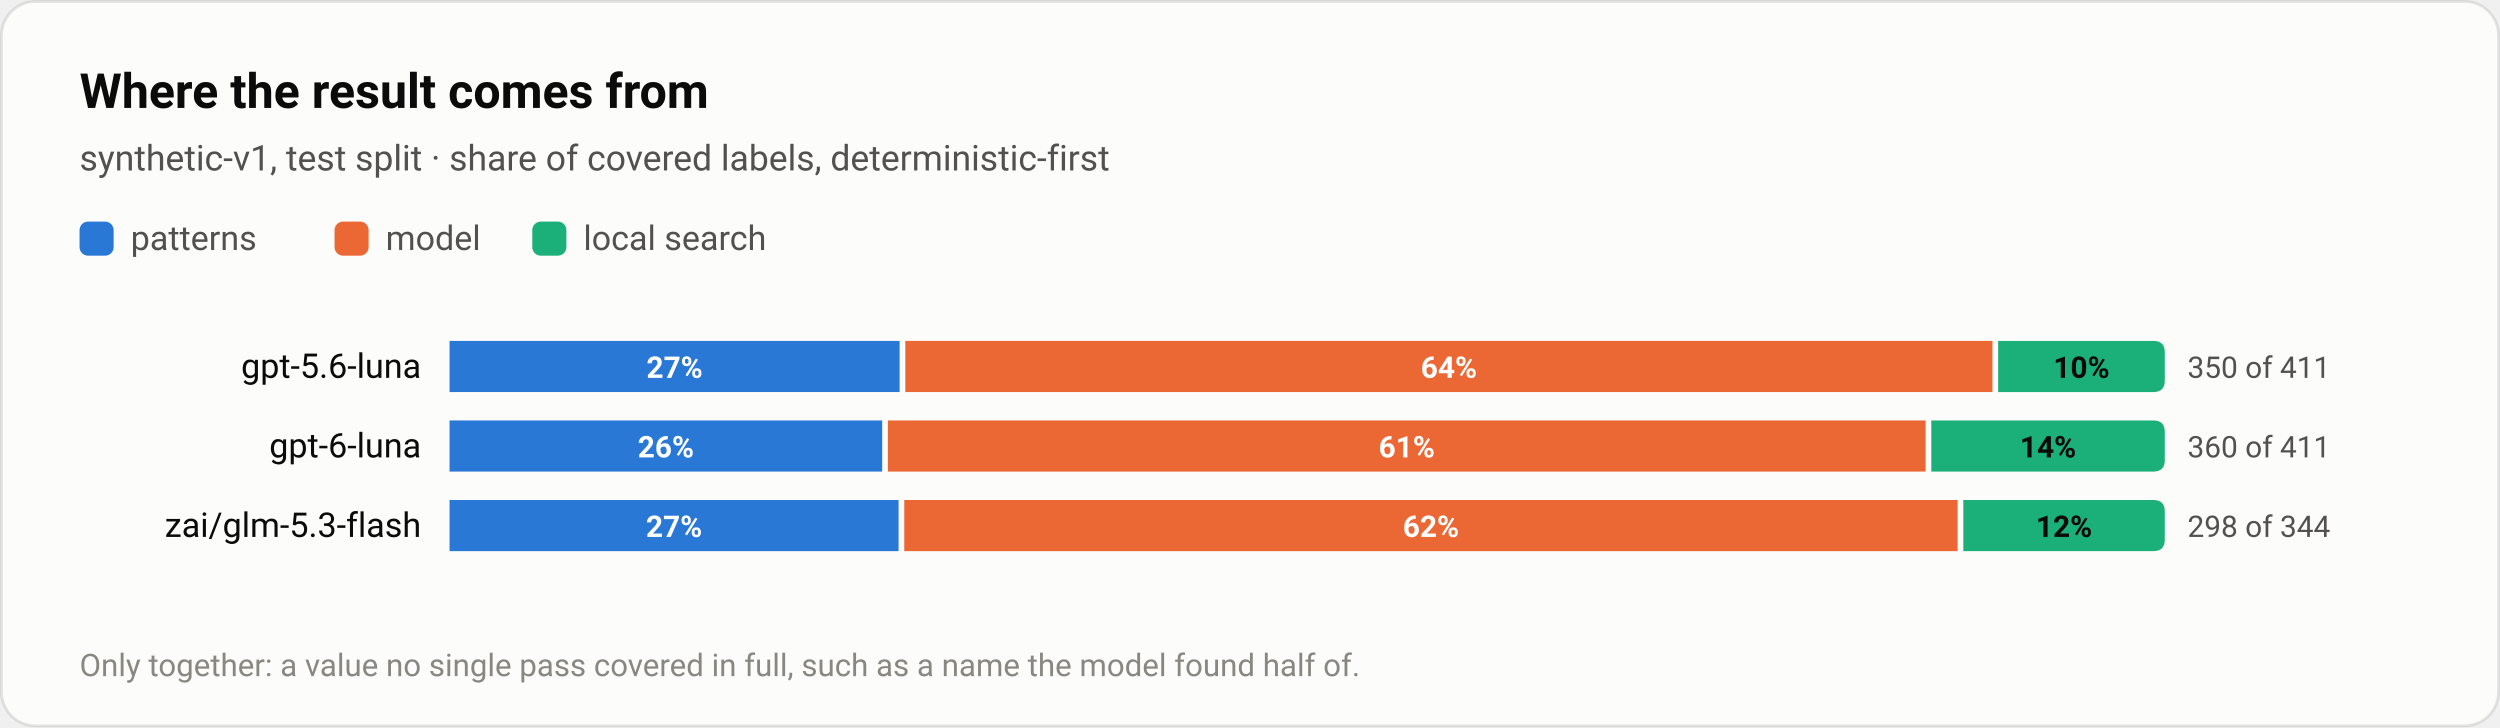
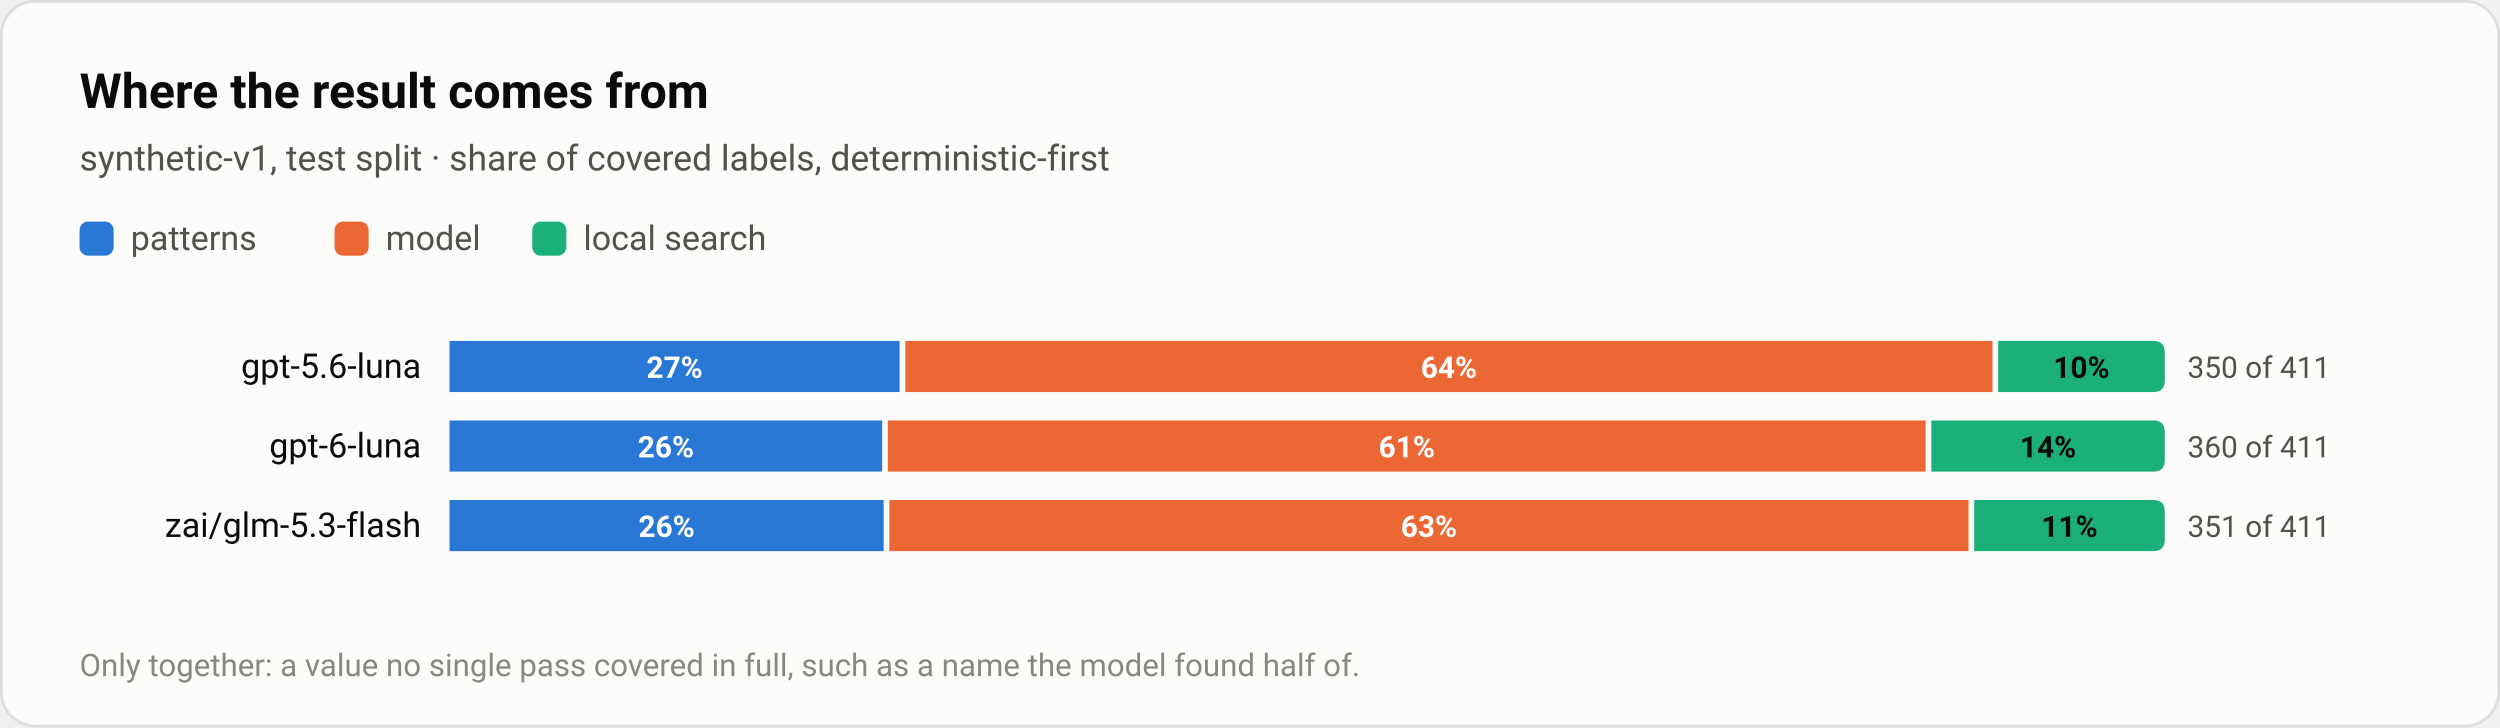
<svg xmlns="http://www.w3.org/2000/svg" width="880" height="256" viewBox="0 0 880 256" role="img" aria-labelledby="t d" font-family="system-ui, -apple-system, &quot;Segoe UI&quot;, Roboto, sans-serif">
  <rect x="0.5" y="0.5" width="879" height="255" rx="12" fill="#fcfcfb" stroke="rgba(11,11,11,0.10)" />
  <text x="28" y="38" font-size="17" font-weight="600" fill="#0b0b0b">Where the result comes from</text>
  <text x="28" y="60" font-size="12.5" fill="#52514e">synthetic-v1, test split · share of covered labels, deterministic-first</text>
  <rect x="28" y="78" width="12" height="12" rx="3" fill="#2a78d6" />
  <text x="46" y="88" font-size="12" fill="#52514e">patterns</text>
  <rect x="117.76" y="78" width="12" height="12" rx="3" fill="#eb6834" />
  <text x="135.76" y="88" font-size="12" fill="#52514e">model</text>
  <rect x="187.36" y="78" width="12" height="12" rx="3" fill="#1baf7a" />
  <text x="205.36" y="88" font-size="12" fill="#52514e">local search</text>
  <text x="148.24" y="133" font-size="12" fill="#0b0b0b" text-anchor="end">gpt-5.6-luna</text>
  <g>
    <path d="M158.24 120H316.67V138H158.24Z" fill="#2a78d6" />
  </g>
  <text x="237.45" y="133" font-size="10.5" font-weight="600" fill="#ffffff" text-anchor="middle">27%</text>
  <g>
    <path d="M318.67 120H701.35V138H318.67Z" fill="#eb6834" />
  </g>
  <text x="510.01" y="133" font-size="10.5" font-weight="600" fill="#ffffff" text-anchor="middle">64%</text>
  <g>
    <path d="M703.35 120H758Q762 120 762 124V134Q762 138 758 138H703.35Z" fill="#1baf7a" />
  </g>
  <text x="732.67" y="133" font-size="10.5" font-weight="600" fill="#0b0b0b" text-anchor="middle">10%</text>
  <text x="770" y="133" font-size="10.5" fill="#52514e">350 of 411</text>
  <text x="148.24" y="161" font-size="12" fill="#0b0b0b" text-anchor="end">gpt-6-luna</text>
  <g>
    <path d="M158.24 148H310.53V166H158.24Z" fill="#2a78d6" />
  </g>
  <text x="234.39" y="161" font-size="10.5" font-weight="600" fill="#ffffff" text-anchor="middle">26%</text>
  <g>
    <path d="M312.53 148H677.82V166H312.53Z" fill="#eb6834" />
  </g>
  <text x="495.18" y="161" font-size="10.5" font-weight="600" fill="#ffffff" text-anchor="middle">61%</text>
  <g>
    <path d="M679.82 148H758Q762 148 762 152V162Q762 166 758 166H679.82Z" fill="#1baf7a" />
  </g>
  <text x="720.91" y="161" font-size="10.5" font-weight="600" fill="#0b0b0b" text-anchor="middle">14%</text>
  <text x="770" y="161" font-size="10.5" fill="#52514e">360 of 411</text>
  <text x="148.24" y="189" font-size="12" fill="#0b0b0b" text-anchor="end">zai/glm-5.3-flash</text>
  <g>
-     <path d="M158.24 176H316.3V194H158.24Z" fill="#2a78d6" />
+     <path d="M158.24 176H311.05V194H158.24Z" fill="#2a78d6" />
  </g>
-   <text x="237.27" y="189" font-size="10.5" font-weight="600" fill="#ffffff" text-anchor="middle">27%</text>
+   <text x="234.65" y="189" font-size="10.5" font-weight="600" fill="#ffffff" text-anchor="middle">26%</text>
  <g>
-     <path d="M318.3 176H689.09V194H318.3Z" fill="#eb6834" />
+     <path d="M313.05 176H692.92V194H313.05Z" fill="#eb6834" />
  </g>
-   <text x="503.69" y="189" font-size="10.5" font-weight="600" fill="#ffffff" text-anchor="middle">62%</text>
+   <text x="502.98" y="189" font-size="10.5" font-weight="600" fill="#ffffff" text-anchor="middle">63%</text>
  <g>
-     <path d="M691.09 176H758Q762 176 762 180V190Q762 194 758 194H691.09Z" fill="#1baf7a" />
+     <path d="M694.92 176H758Q762 176 762 180V190Q762 194 758 194H694.92Z" fill="#1baf7a" />
  </g>
-   <text x="726.54" y="189" font-size="10.5" font-weight="600" fill="#0b0b0b" text-anchor="middle">12%</text>
-   <text x="770" y="189" font-size="10.5" fill="#52514e">298 of 344</text>
+   <text x="728.46" y="189" font-size="10.5" font-weight="600" fill="#0b0b0b" text-anchor="middle">11%</text>
+   <text x="770" y="189" font-size="10.5" fill="#52514e">351 of 411</text>
  <text x="28" y="238" font-size="11" fill="#898781">Only together: a value no single pass covered in full, such as a name the model found half of.</text>
</svg>
